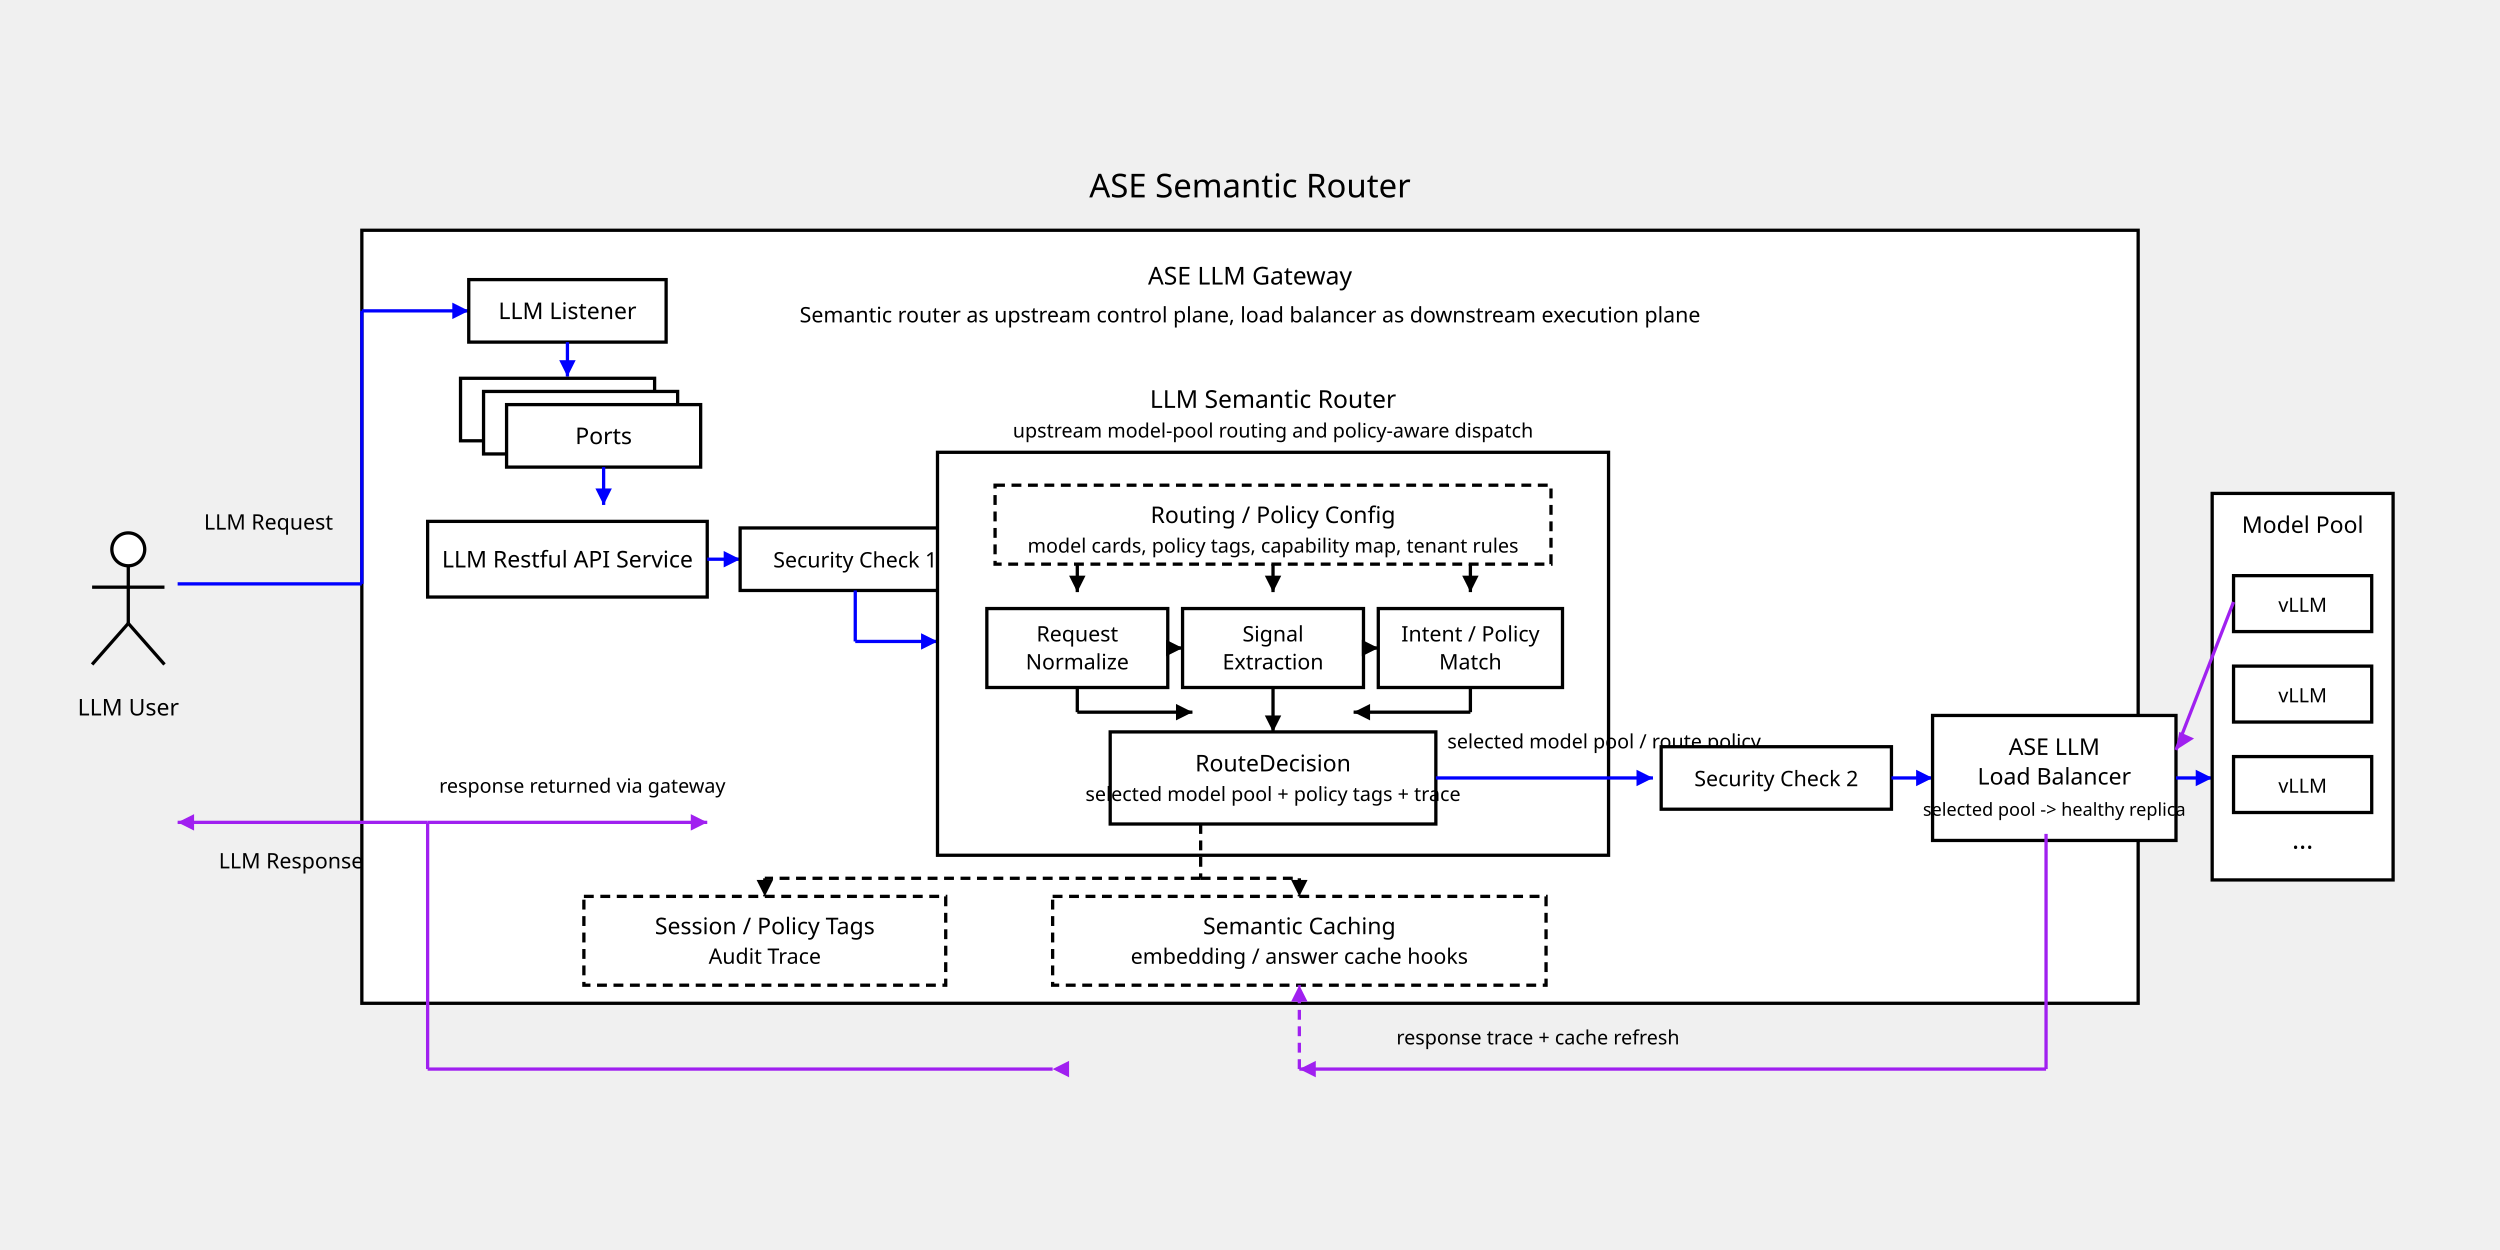
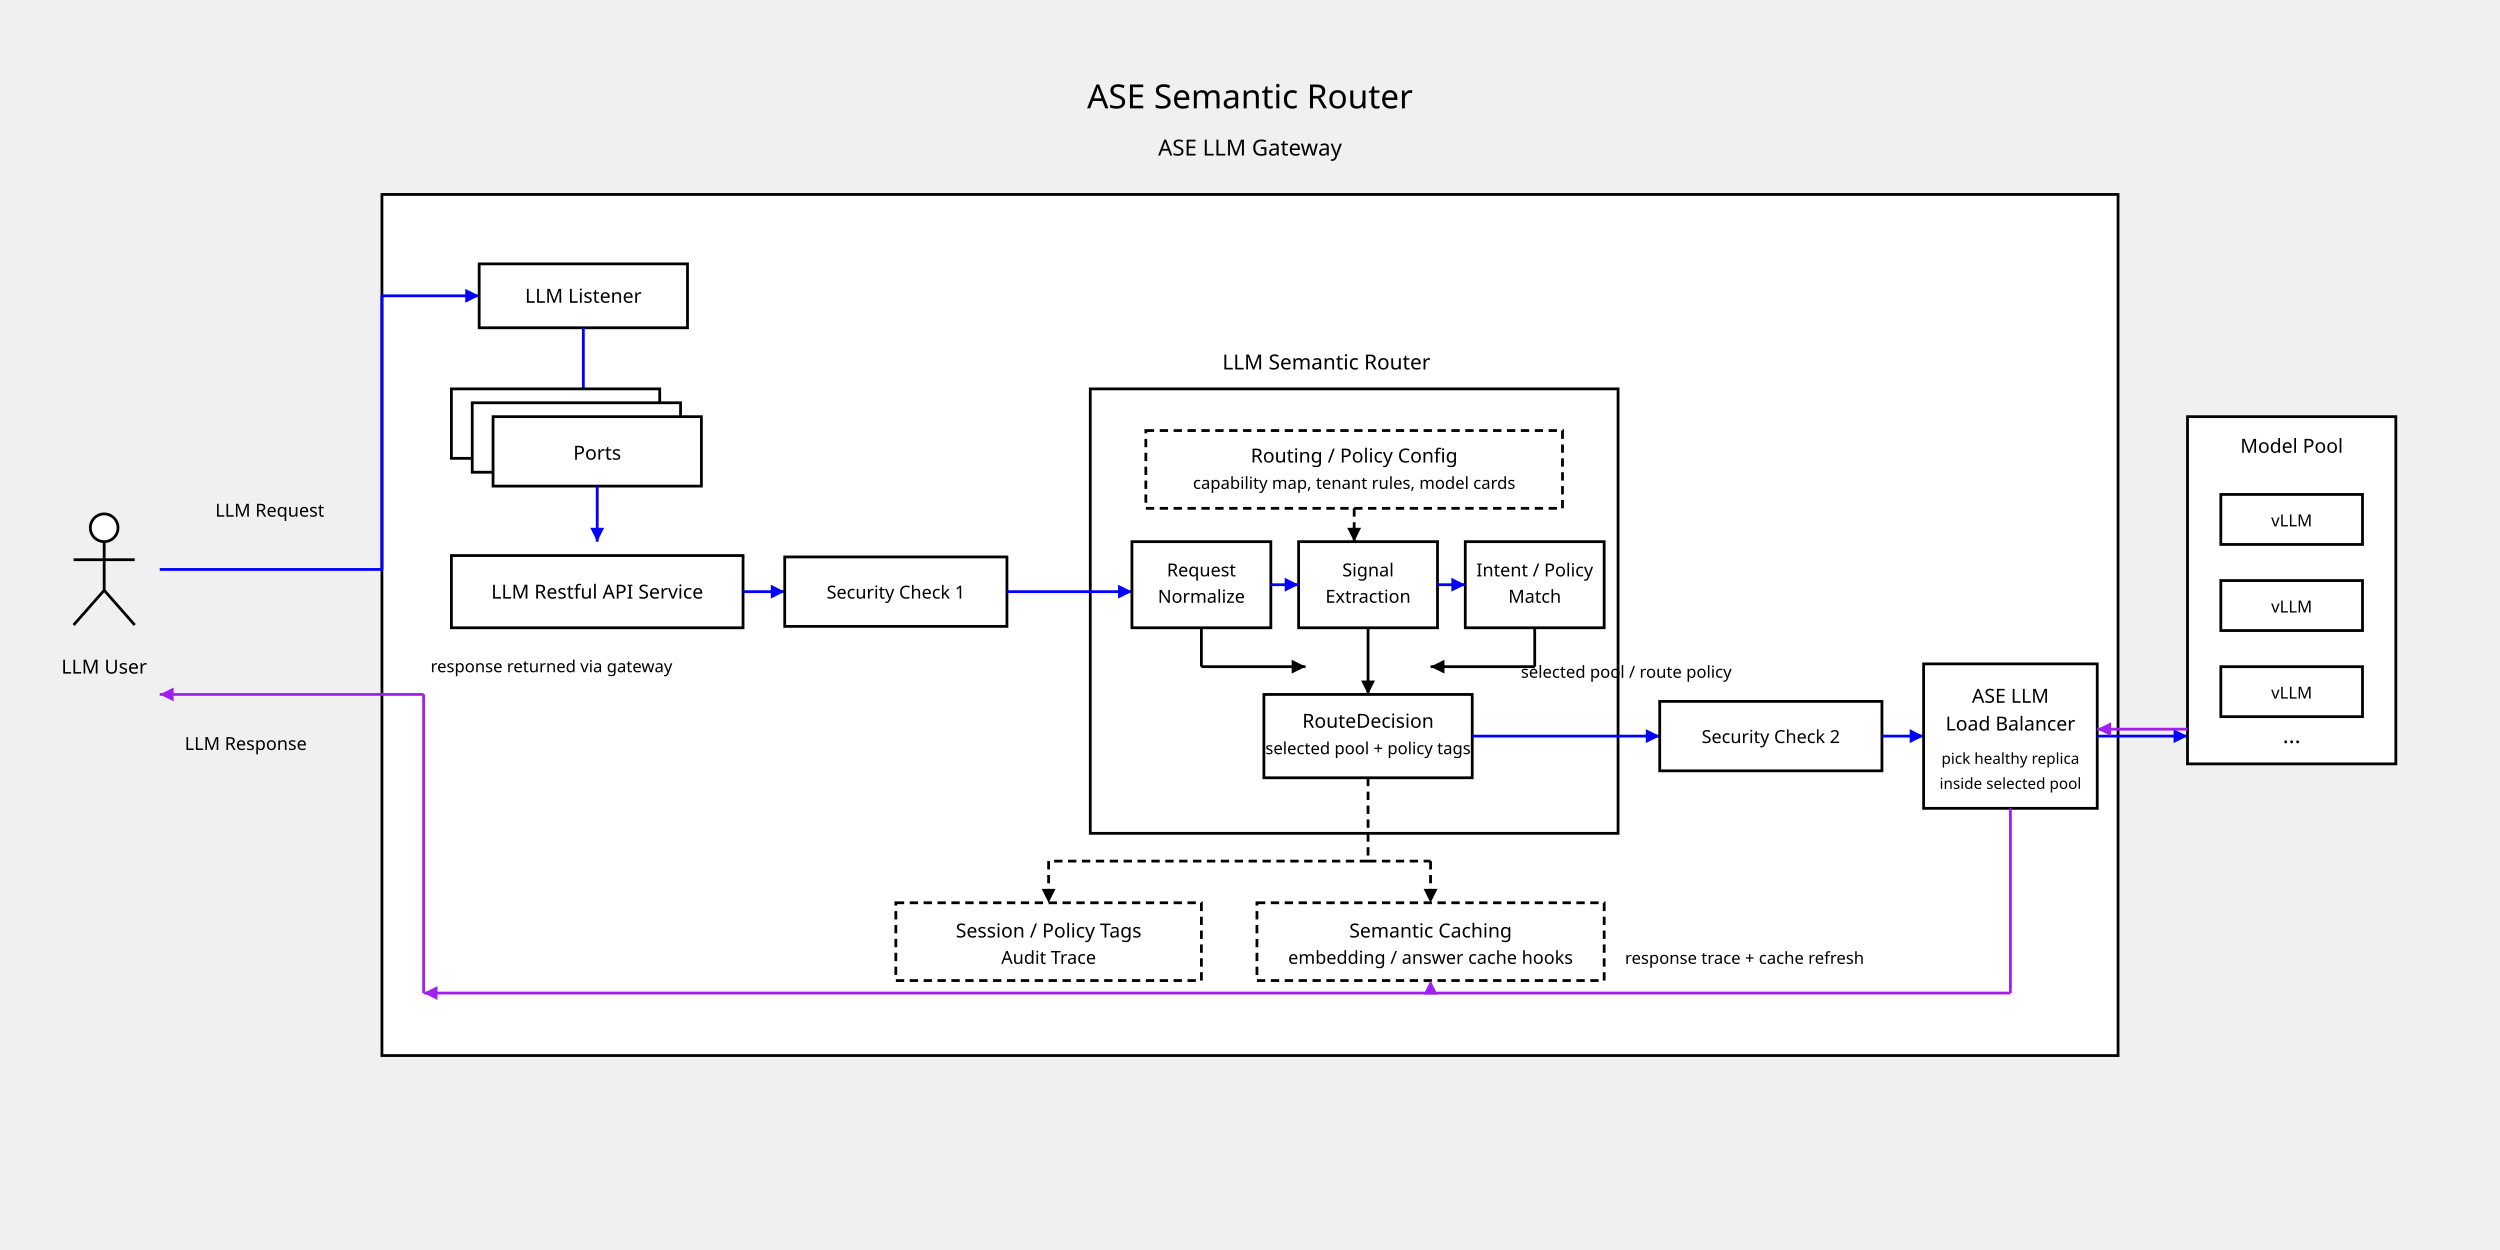
- <svg xmlns="http://www.w3.org/2000/svg" width="72cm" height="36cm" viewBox="0 0 1460 760">
-   <rect style="fill:#ffffff;stroke:#000000;stroke-width:2" x="190" y="140" width="1080" height="470" />
-   <text x="730" y="120" style="fill:#000000;font-size:20px;text-anchor:middle;font-family:sans-serif">ASE Semantic Router</text>
-   <text x="730" y="173" style="fill:#000000;font-size:15px;text-anchor:middle;font-family:sans-serif">ASE LLM Gateway</text>
-   <text x="730" y="196" style="fill:#000000;font-size:13px;text-anchor:middle;font-family:sans-serif">Semantic router as upstream control plane, load balancer as downstream execution plane</text>
-   <circle cx="48" cy="334" r="10" style="fill:#ffffff;stroke:#000000;stroke-width:2" />
-   <line x1="48" y1="344" x2="48" y2="379" style="stroke:#000000;stroke-width:2" />
-   <line x1="26" y1="357" x2="70" y2="357" style="stroke:#000000;stroke-width:2" />
-   <line x1="48" y1="379" x2="26" y2="404" style="stroke:#000000;stroke-width:2" />
-   <line x1="48" y1="379" x2="70" y2="404" style="stroke:#000000;stroke-width:2" />
-   <text x="48" y="435" style="fill:#000000;font-size:14px;text-anchor:middle;font-family:sans-serif">LLM User</text>
-   <text x="94" y="322" style="fill:#000000;font-size:13px;text-anchor:start;font-family:sans-serif">LLM Request</text>
-   <text x="103" y="528" style="fill:#000000;font-size:13px;text-anchor:start;font-family:sans-serif">LLM Response</text>
-   <line x1="78" y1="355" x2="190" y2="355" style="stroke:#0000ff;stroke-width:2" />
-   <line x1="190" y1="355" x2="190" y2="189" style="stroke:#0000ff;stroke-width:2" />
-   <line x1="190" y1="189" x2="255" y2="189" style="stroke:#0000ff;stroke-width:2" />
-   <polygon points="255,189 245,184 245,194" style="fill:#0000ff" />
-   <rect style="fill:#ffffff;stroke:#000000;stroke-width:2" x="255" y="170" width="120" height="38" />
-   <text x="315" y="194" style="fill:#000000;font-size:14px;text-anchor:middle;font-family:sans-serif">LLM Listener</text>
-   <line x1="315" y1="208" x2="315" y2="229" style="stroke:#0000ff;stroke-width:2" />
-   <polygon points="315,229 310,219 320,219" style="fill:#0000ff" />
-   <rect style="fill:#ffffff;stroke:#000000;stroke-width:2" x="250" y="230" width="118" height="38" />
-   <rect style="fill:#ffffff;stroke:#000000;stroke-width:2" x="264" y="238" width="118" height="38" />
-   <rect style="fill:#ffffff;stroke:#000000;stroke-width:2" x="278" y="246" width="118" height="38" />
-   <text x="337" y="270" style="fill:#000000;font-size:14px;text-anchor:middle;font-family:sans-serif">Ports</text>
-   <line x1="337" y1="284" x2="337" y2="307" style="stroke:#0000ff;stroke-width:2" />
-   <polygon points="337,307 332,297 342,297" style="fill:#0000ff" />
-   <rect style="fill:#ffffff;stroke:#000000;stroke-width:2" x="230" y="317" width="170" height="46" />
-   <text x="315" y="345" style="fill:#000000;font-size:14px;text-anchor:middle;font-family:sans-serif">LLM Restful API Service</text>
-   <line x1="400" y1="340" x2="420" y2="340" style="stroke:#0000ff;stroke-width:2" />
-   <polygon points="420,340 410,335 410,345" style="fill:#0000ff" />
-   <rect style="fill:#ffffff;stroke:#000000;stroke-width:2" x="420" y="321" width="140" height="38" />
-   <text x="490" y="345" style="fill:#000000;font-size:13px;text-anchor:middle;font-family:sans-serif">Security Check 1</text>
-   <line x1="490" y1="359" x2="490" y2="390" style="stroke:#0000ff;stroke-width:2" />
-   <line x1="490" y1="390" x2="540" y2="390" style="stroke:#0000ff;stroke-width:2" />
-   <polygon points="540,390 530,385 530,395" style="fill:#0000ff" />
-   <text x="744" y="248" style="fill:#000000;font-size:15px;text-anchor:middle;font-family:sans-serif">LLM Semantic Router</text>
-   <text x="744" y="266" style="fill:#000000;font-size:12px;text-anchor:middle;font-family:sans-serif">upstream model-pool routing and policy-aware dispatch</text>
-   <rect style="fill:#ffffff;stroke:#000000;stroke-width:2" x="540" y="275" width="408" height="245" />
-   <rect style="fill:#ffffff;stroke:#000000;stroke-width:2;stroke-dasharray:6 4" x="575" y="295" width="338" height="48" />
-   <text x="744" y="318" style="fill:#000000;font-size:14px;text-anchor:middle;font-family:sans-serif">Routing / Policy Config</text>
-   <text x="744" y="336" style="fill:#000000;font-size:12px;text-anchor:middle;font-family:sans-serif">model cards, policy tags, capability map, tenant rules</text>
-   <rect style="fill:#ffffff;stroke:#000000;stroke-width:2" x="570" y="370" width="110" height="48" />
-   <text x="625" y="390" style="fill:#000000;font-size:13px;text-anchor:middle;font-family:sans-serif">Request</text>
-   <text x="625" y="407" style="fill:#000000;font-size:13px;text-anchor:middle;font-family:sans-serif">Normalize</text>
-   <rect style="fill:#ffffff;stroke:#000000;stroke-width:2" x="689" y="370" width="110" height="48" />
-   <text x="744" y="390" style="fill:#000000;font-size:13px;text-anchor:middle;font-family:sans-serif">Signal</text>
-   <text x="744" y="407" style="fill:#000000;font-size:13px;text-anchor:middle;font-family:sans-serif">Extraction</text>
-   <rect style="fill:#ffffff;stroke:#000000;stroke-width:2" x="808" y="370" width="112" height="48" />
-   <text x="864" y="390" style="fill:#000000;font-size:13px;text-anchor:middle;font-family:sans-serif">Intent / Policy</text>
-   <text x="864" y="407" style="fill:#000000;font-size:13px;text-anchor:middle;font-family:sans-serif">Match</text>
-   <line x1="625" y1="343" x2="625" y2="360" style="stroke:#000000;stroke-width:2" />
-   <line x1="744" y1="343" x2="744" y2="360" style="stroke:#000000;stroke-width:2" />
-   <line x1="864" y1="343" x2="864" y2="360" style="stroke:#000000;stroke-width:2" />
-   <polygon points="625,360 620,350 630,350" style="fill:#000000" />
-   <polygon points="744,360 739,350 749,350" style="fill:#000000" />
-   <polygon points="864,360 859,350 869,350" style="fill:#000000" />
-   <line x1="680" y1="394" x2="689" y2="394" style="stroke:#000000;stroke-width:2" />
-   <line x1="799" y1="394" x2="808" y2="394" style="stroke:#000000;stroke-width:2" />
-   <polygon points="689,394 679,389 679,399" style="fill:#000000" />
-   <polygon points="808,394 798,389 798,399" style="fill:#000000" />
-   <rect style="fill:#ffffff;stroke:#000000;stroke-width:2" x="645" y="445" width="198" height="56" />
-   <text x="744" y="469" style="fill:#000000;font-size:14px;text-anchor:middle;font-family:sans-serif">RouteDecision</text>
-   <text x="744" y="487" style="fill:#000000;font-size:12px;text-anchor:middle;font-family:sans-serif">selected model pool + policy tags + trace</text>
-   <line x1="625" y1="418" x2="625" y2="433" style="stroke:#000000;stroke-width:2" />
-   <line x1="625" y1="433" x2="695" y2="433" style="stroke:#000000;stroke-width:2" />
-   <line x1="744" y1="418" x2="744" y2="445" style="stroke:#000000;stroke-width:2" />
-   <line x1="864" y1="418" x2="864" y2="433" style="stroke:#000000;stroke-width:2" />
-   <line x1="864" y1="433" x2="793" y2="433" style="stroke:#000000;stroke-width:2" />
-   <polygon points="695,433 685,428 685,438" style="fill:#000000" />
-   <polygon points="744,445 739,435 749,435" style="fill:#000000" />
-   <polygon points="793,433 803,428 803,438" style="fill:#000000" />
-   <rect style="fill:#ffffff;stroke:#000000;stroke-width:2;stroke-dasharray:6 4" x="325" y="545" width="220" height="54" />
-   <text x="435" y="568" style="fill:#000000;font-size:14px;text-anchor:middle;font-family:sans-serif">Session / Policy Tags</text>
-   <text x="435" y="586" style="fill:#000000;font-size:13px;text-anchor:middle;font-family:sans-serif">Audit Trace</text>
-   <rect style="fill:#ffffff;stroke:#000000;stroke-width:2;stroke-dasharray:6 4" x="610" y="545" width="300" height="54" />
-   <text x="760" y="568" style="fill:#000000;font-size:14px;text-anchor:middle;font-family:sans-serif">Semantic Caching</text>
-   <text x="760" y="586" style="fill:#000000;font-size:13px;text-anchor:middle;font-family:sans-serif">embedding / answer cache hooks</text>
-   <line x1="700" y1="501" x2="700" y2="534" style="stroke:#000000;stroke-width:2;stroke-dasharray:6 4" />
-   <line x1="700" y1="534" x2="435" y2="534" style="stroke:#000000;stroke-width:2;stroke-dasharray:6 4" />
-   <line x1="700" y1="534" x2="760" y2="534" style="stroke:#000000;stroke-width:2;stroke-dasharray:6 4" />
-   <line x1="435" y1="534" x2="435" y2="545" style="stroke:#000000;stroke-width:2;stroke-dasharray:6 4" />
-   <line x1="760" y1="534" x2="760" y2="545" style="stroke:#000000;stroke-width:2;stroke-dasharray:6 4" />
-   <polygon points="435,545 430,535 440,535" style="fill:#000000" />
-   <polygon points="760,545 755,535 765,535" style="fill:#000000" />
-   <line x1="843" y1="473" x2="975" y2="473" style="stroke:#0000ff;stroke-width:2" />
-   <polygon points="975,473 965,468 965,478" style="fill:#0000ff" />
-   <text x="850" y="455" style="fill:#000000;font-size:12px;text-anchor:start;font-family:sans-serif">selected model pool / route policy</text>
-   <rect style="fill:#ffffff;stroke:#000000;stroke-width:2" x="980" y="454" width="140" height="38" />
-   <text x="1050" y="478" style="fill:#000000;font-size:13px;text-anchor:middle;font-family:sans-serif">Security Check 2</text>
-   <line x1="1120" y1="473" x2="1145" y2="473" style="stroke:#0000ff;stroke-width:2" />
-   <polygon points="1145,473 1135,468 1135,478" style="fill:#0000ff" />
-   <rect style="fill:#ffffff;stroke:#000000;stroke-width:2" x="1145" y="435" width="148" height="76" />
-   <text x="1219" y="459" style="fill:#000000;font-size:14px;text-anchor:middle;font-family:sans-serif">ASE LLM</text>
-   <text x="1219" y="477" style="fill:#000000;font-size:14px;text-anchor:middle;font-family:sans-serif">Load Balancer</text>
-   <text x="1219" y="496" style="fill:#000000;font-size:11px;text-anchor:middle;font-family:sans-serif">selected pool -&gt; healthy replica</text>
-   <line x1="1293" y1="473" x2="1315" y2="473" style="stroke:#0000ff;stroke-width:2" />
-   <polygon points="1315,473 1305,468 1305,478" style="fill:#0000ff" />
-   <rect style="fill:#ffffff;stroke:#000000;stroke-width:2" x="1315" y="300" width="110" height="235" />
-   <text x="1370" y="324" style="fill:#000000;font-size:14px;text-anchor:middle;font-family:sans-serif">Model Pool</text>
-   <rect style="fill:#ffffff;stroke:#000000;stroke-width:2" x="1328" y="350" width="84" height="34" />
-   <text x="1370" y="372" style="fill:#000000;font-size:12px;text-anchor:middle;font-family:sans-serif">vLLM</text>
-   <rect style="fill:#ffffff;stroke:#000000;stroke-width:2" x="1328" y="405" width="84" height="34" />
-   <text x="1370" y="427" style="fill:#000000;font-size:12px;text-anchor:middle;font-family:sans-serif">vLLM</text>
-   <rect style="fill:#ffffff;stroke:#000000;stroke-width:2" x="1328" y="460" width="84" height="34" />
-   <text x="1370" y="482" style="fill:#000000;font-size:12px;text-anchor:middle;font-family:sans-serif">vLLM</text>
-   <text x="1370" y="516" style="fill:#000000;font-size:16px;text-anchor:middle;font-family:sans-serif">...</text>
-   <line x1="1328" y1="366" x2="1293" y2="456" style="stroke:#a020f0;stroke-width:2" />
-   <polygon points="1293,456 1295,445 1304,449" style="fill:#a020f0" />
-   <line x1="1214" y1="507" x2="1214" y2="650" style="stroke:#a020f0;stroke-width:2" />
-   <line x1="1214" y1="650" x2="760" y2="650" style="stroke:#a020f0;stroke-width:2" />
-   <polygon points="760,650 770,645 770,655" style="fill:#a020f0" />
-   <line x1="760" y1="650" x2="760" y2="599" style="stroke:#a020f0;stroke-width:2;stroke-dasharray:6 4" />
-   <polygon points="760,599 755,609 765,609" style="fill:#a020f0" />
-   <text x="819" y="635" style="fill:#000000;font-size:12px;text-anchor:start;font-family:sans-serif">response trace + cache refresh</text>
-   <line x1="610" y1="650" x2="230" y2="650" style="stroke:#a020f0;stroke-width:2" />
-   <line x1="230" y1="650" x2="230" y2="500" style="stroke:#a020f0;stroke-width:2" />
-   <line x1="230" y1="500" x2="400" y2="500" style="stroke:#a020f0;stroke-width:2" />
-   <line x1="230" y1="500" x2="78" y2="500" style="stroke:#a020f0;stroke-width:2" />
-   <polygon points="610,650 620,645 620,655" style="fill:#a020f0" />
-   <polygon points="400,500 390,495 390,505" style="fill:#a020f0" />
-   <polygon points="78,500 88,495 88,505" style="fill:#a020f0" />
-   <text x="237" y="482" style="fill:#000000;font-size:12px;text-anchor:start;font-family:sans-serif">response returned via gateway</text>
+ <svg xmlns="http://www.w3.org/2000/svg" width="76cm" height="38cm" viewBox="0 0 1750 900">
+   <text x="875" y="78" style="fill:#000000;font-size:24px;text-anchor:middle;font-family:sans-serif">ASE Semantic Router</text>
+   <rect style="fill:#ffffff;stroke:#000000;stroke-width:2" x="250" y="140" width="1250" height="620" />
+   <text x="875" y="112" style="fill:#000000;font-size:16px;text-anchor:middle;font-family:sans-serif">ASE LLM Gateway</text>
+   <circle cx="50" cy="380" r="10" style="fill:#ffffff;stroke:#000000;stroke-width:2" />
+   <line x1="50" y1="390" x2="50" y2="425" style="stroke:#000000;stroke-width:2" />
+   <line x1="28" y1="403" x2="72" y2="403" style="stroke:#000000;stroke-width:2" />
+   <line x1="50" y1="425" x2="28" y2="450" style="stroke:#000000;stroke-width:2" />
+   <line x1="50" y1="425" x2="72" y2="450" style="stroke:#000000;stroke-width:2" />
+   <text x="50" y="485" style="fill:#000000;font-size:14px;text-anchor:middle;font-family:sans-serif">LLM User</text>
+   <text x="130" y="372" style="fill:#000000;font-size:13px;text-anchor:start;font-family:sans-serif">LLM Request</text>
+   <text x="108" y="540" style="fill:#000000;font-size:13px;text-anchor:start;font-family:sans-serif">LLM Response</text>
+   <line x1="90" y1="410" x2="250" y2="410" style="stroke:#0000ff;stroke-width:2" />
+   <line x1="250" y1="410" x2="250" y2="213" style="stroke:#0000ff;stroke-width:2" />
+   <line x1="250" y1="213" x2="320" y2="213" style="stroke:#0000ff;stroke-width:2" />
+   <polygon points="320,213 310,208 310,218" style="fill:#0000ff" />
+   <rect style="fill:#ffffff;stroke:#000000;stroke-width:2" x="320" y="190" width="150" height="46" />
+   <text x="395" y="218" style="fill:#000000;font-size:14px;text-anchor:middle;font-family:sans-serif">LLM Listener</text>
+   <line x1="395" y1="236" x2="395" y2="290" style="stroke:#0000ff;stroke-width:2" />
+   <polygon points="395,290 390,280 400,280" style="fill:#0000ff" />
+   <rect style="fill:#ffffff;stroke:#000000;stroke-width:2" x="300" y="280" width="150" height="50" />
+   <rect style="fill:#ffffff;stroke:#000000;stroke-width:2" x="315" y="290" width="150" height="50" />
+   <rect style="fill:#ffffff;stroke:#000000;stroke-width:2" x="330" y="300" width="150" height="50" />
+   <text x="405" y="331" style="fill:#000000;font-size:14px;text-anchor:middle;font-family:sans-serif">Ports</text>
+   <line x1="405" y1="350" x2="405" y2="390" style="stroke:#0000ff;stroke-width:2" />
+   <polygon points="405,390 400,380 410,380" style="fill:#0000ff" />
+   <rect style="fill:#ffffff;stroke:#000000;stroke-width:2" x="300" y="400" width="210" height="52" />
+   <text x="405" y="431" style="fill:#000000;font-size:14px;text-anchor:middle;font-family:sans-serif">LLM Restful API Service</text>
+   <line x1="510" y1="426" x2="540" y2="426" style="stroke:#0000ff;stroke-width:2" />
+   <polygon points="540,426 530,421 530,431" style="fill:#0000ff" />
+   <rect style="fill:#ffffff;stroke:#000000;stroke-width:2" x="540" y="401" width="160" height="50" />
+   <text x="620" y="431" style="fill:#000000;font-size:13px;text-anchor:middle;font-family:sans-serif">Security Check 1</text>
+   <text x="930" y="266" style="fill:#000000;font-size:15px;text-anchor:middle;font-family:sans-serif">LLM Semantic Router</text>
+   <rect style="fill:#ffffff;stroke:#000000;stroke-width:2" x="760" y="280" width="380" height="320" />
+   <rect style="fill:#ffffff;stroke:#000000;stroke-width:2;stroke-dasharray:6 4" x="800" y="310" width="300" height="56" />
+   <text x="950" y="333" style="fill:#000000;font-size:14px;text-anchor:middle;font-family:sans-serif">Routing / Policy Config</text>
+   <text x="950" y="352" style="fill:#000000;font-size:12px;text-anchor:middle;font-family:sans-serif">capability map, tenant rules, model cards</text>
+   <line x1="700" y1="426" x2="790" y2="426" style="stroke:#0000ff;stroke-width:2" />
+   <polygon points="790,426 780,421 780,431" style="fill:#0000ff" />
+   <rect style="fill:#ffffff;stroke:#000000;stroke-width:2" x="790" y="390" width="100" height="62" />
+   <text x="840" y="415" style="fill:#000000;font-size:13px;text-anchor:middle;font-family:sans-serif">Request</text>
+   <text x="840" y="434" style="fill:#000000;font-size:13px;text-anchor:middle;font-family:sans-serif">Normalize</text>
+   <rect style="fill:#ffffff;stroke:#000000;stroke-width:2" x="910" y="390" width="100" height="62" />
+   <text x="960" y="415" style="fill:#000000;font-size:13px;text-anchor:middle;font-family:sans-serif">Signal</text>
+   <text x="960" y="434" style="fill:#000000;font-size:13px;text-anchor:middle;font-family:sans-serif">Extraction</text>
+   <rect style="fill:#ffffff;stroke:#000000;stroke-width:2" x="1030" y="390" width="100" height="62" />
+   <text x="1080" y="415" style="fill:#000000;font-size:13px;text-anchor:middle;font-family:sans-serif">Intent / Policy</text>
+   <text x="1080" y="434" style="fill:#000000;font-size:13px;text-anchor:middle;font-family:sans-serif">Match</text>
+   <line x1="890" y1="421" x2="910" y2="421" style="stroke:#0000ff;stroke-width:2" />
+   <line x1="1010" y1="421" x2="1030" y2="421" style="stroke:#0000ff;stroke-width:2" />
+   <polygon points="910,421 900,416 900,426" style="fill:#0000ff" />
+   <polygon points="1030,421 1020,416 1020,426" style="fill:#0000ff" />
+   <line x1="950" y1="366" x2="950" y2="390" style="stroke:#000000;stroke-width:2;stroke-dasharray:6 4" />
+   <polygon points="950,390 945,380 955,380" style="fill:#000000" />
+   <rect style="fill:#ffffff;stroke:#000000;stroke-width:2" x="885" y="500" width="150" height="60" />
+   <text x="960" y="524" style="fill:#000000;font-size:14px;text-anchor:middle;font-family:sans-serif">RouteDecision</text>
+   <text x="960" y="543" style="fill:#000000;font-size:12px;text-anchor:middle;font-family:sans-serif">selected pool + policy tags</text>
+   <line x1="840" y1="452" x2="840" y2="480" style="stroke:#000000;stroke-width:2" />
+   <line x1="840" y1="480" x2="915" y2="480" style="stroke:#000000;stroke-width:2" />
+   <line x1="960" y1="452" x2="960" y2="500" style="stroke:#000000;stroke-width:2" />
+   <line x1="1080" y1="452" x2="1080" y2="480" style="stroke:#000000;stroke-width:2" />
+   <line x1="1080" y1="480" x2="1005" y2="480" style="stroke:#000000;stroke-width:2" />
+   <polygon points="915,480 905,475 905,485" style="fill:#000000" />
+   <polygon points="960,500 955,490 965,490" style="fill:#000000" />
+   <polygon points="1005,480 1015,475 1015,485" style="fill:#000000" />
+   <rect style="fill:#ffffff;stroke:#000000;stroke-width:2;stroke-dasharray:6 4" x="620" y="650" width="220" height="56" />
+   <text x="730" y="675" style="fill:#000000;font-size:14px;text-anchor:middle;font-family:sans-serif">Session / Policy Tags</text>
+   <text x="730" y="694" style="fill:#000000;font-size:13px;text-anchor:middle;font-family:sans-serif">Audit Trace</text>
+   <rect style="fill:#ffffff;stroke:#000000;stroke-width:2;stroke-dasharray:6 4" x="880" y="650" width="250" height="56" />
+   <text x="1005" y="675" style="fill:#000000;font-size:14px;text-anchor:middle;font-family:sans-serif">Semantic Caching</text>
+   <text x="1005" y="694" style="fill:#000000;font-size:13px;text-anchor:middle;font-family:sans-serif">embedding / answer cache hooks</text>
+   <line x1="960" y1="560" x2="960" y2="620" style="stroke:#000000;stroke-width:2;stroke-dasharray:6 4" />
+   <line x1="960" y1="620" x2="730" y2="620" style="stroke:#000000;stroke-width:2;stroke-dasharray:6 4" />
+   <line x1="960" y1="620" x2="1005" y2="620" style="stroke:#000000;stroke-width:2;stroke-dasharray:6 4" />
+   <line x1="730" y1="620" x2="730" y2="650" style="stroke:#000000;stroke-width:2;stroke-dasharray:6 4" />
+   <line x1="1005" y1="620" x2="1005" y2="650" style="stroke:#000000;stroke-width:2;stroke-dasharray:6 4" />
+   <polygon points="730,650 725,640 735,640" style="fill:#000000" />
+   <polygon points="1005,650 1000,640 1010,640" style="fill:#000000" />
+   <text x="1070" y="488" style="fill:#000000;font-size:12px;text-anchor:start;font-family:sans-serif">selected pool / route policy</text>
+   <line x1="1035" y1="530" x2="1170" y2="530" style="stroke:#0000ff;stroke-width:2" />
+   <polygon points="1170,530 1160,525 1160,535" style="fill:#0000ff" />
+   <rect style="fill:#ffffff;stroke:#000000;stroke-width:2" x="1170" y="505" width="160" height="50" />
+   <text x="1250" y="535" style="fill:#000000;font-size:13px;text-anchor:middle;font-family:sans-serif">Security Check 2</text>
+   <line x1="1330" y1="530" x2="1360" y2="530" style="stroke:#0000ff;stroke-width:2" />
+   <polygon points="1360,530 1350,525 1350,535" style="fill:#0000ff" />
+   <rect style="fill:#ffffff;stroke:#000000;stroke-width:2" x="1360" y="478" width="125" height="104" />
+   <text x="1422.5" y="506" style="fill:#000000;font-size:14px;text-anchor:middle;font-family:sans-serif">ASE LLM</text>
+   <text x="1422.5" y="526" style="fill:#000000;font-size:14px;text-anchor:middle;font-family:sans-serif">Load Balancer</text>
+   <text x="1422.5" y="550" style="fill:#000000;font-size:11px;text-anchor:middle;font-family:sans-serif">pick healthy replica</text>
+   <text x="1422.5" y="568" style="fill:#000000;font-size:11px;text-anchor:middle;font-family:sans-serif">inside selected pool</text>
+   <line x1="1485" y1="530" x2="1550" y2="530" style="stroke:#0000ff;stroke-width:2" />
+   <polygon points="1550,530 1540,525 1540,535" style="fill:#0000ff" />
+   <rect style="fill:#ffffff;stroke:#000000;stroke-width:2" x="1550" y="300" width="150" height="250" />
+   <text x="1625" y="326" style="fill:#000000;font-size:14px;text-anchor:middle;font-family:sans-serif">Model Pool</text>
+   <rect style="fill:#ffffff;stroke:#000000;stroke-width:2" x="1574" y="356" width="102" height="36" />
+   <text x="1625" y="379" style="fill:#000000;font-size:12px;text-anchor:middle;font-family:sans-serif">vLLM</text>
+   <rect style="fill:#ffffff;stroke:#000000;stroke-width:2" x="1574" y="418" width="102" height="36" />
+   <text x="1625" y="441" style="fill:#000000;font-size:12px;text-anchor:middle;font-family:sans-serif">vLLM</text>
+   <rect style="fill:#ffffff;stroke:#000000;stroke-width:2" x="1574" y="480" width="102" height="36" />
+   <text x="1625" y="503" style="fill:#000000;font-size:12px;text-anchor:middle;font-family:sans-serif">vLLM</text>
+   <text x="1625" y="535" style="fill:#000000;font-size:16px;text-anchor:middle;font-family:sans-serif">...</text>
+   <line x1="1550" y1="525" x2="1485" y2="525" style="stroke:#a020f0;stroke-width:2" />
+   <polygon points="1485,525 1495,520 1495,530" style="fill:#a020f0" />
+   <line x1="1422.5" y1="582" x2="1422.5" y2="715" style="stroke:#a020f0;stroke-width:2" />
+   <line x1="1422.5" y1="715" x2="280" y2="715" style="stroke:#a020f0;stroke-width:2" />
+   <polygon points="280,715 290,710 290,720" style="fill:#a020f0" />
+   <line x1="1005" y1="715" x2="1005" y2="706" style="stroke:#a020f0;stroke-width:2;stroke-dasharray:6 4" />
+   <polygon points="1005,706 1000,716 1010,716" style="fill:#a020f0" />
+   <text x="1145" y="694" style="fill:#000000;font-size:12px;text-anchor:start;font-family:sans-serif">response trace + cache refresh</text>
+   <line x1="280" y1="715" x2="280" y2="500" style="stroke:#a020f0;stroke-width:2" />
+   <line x1="280" y1="500" x2="90" y2="500" style="stroke:#a020f0;stroke-width:2" />
+   <polygon points="90,500 100,495 100,505" style="fill:#a020f0" />
+   <text x="285" y="484" style="fill:#000000;font-size:12px;text-anchor:start;font-family:sans-serif">response returned via gateway</text>
</svg>
